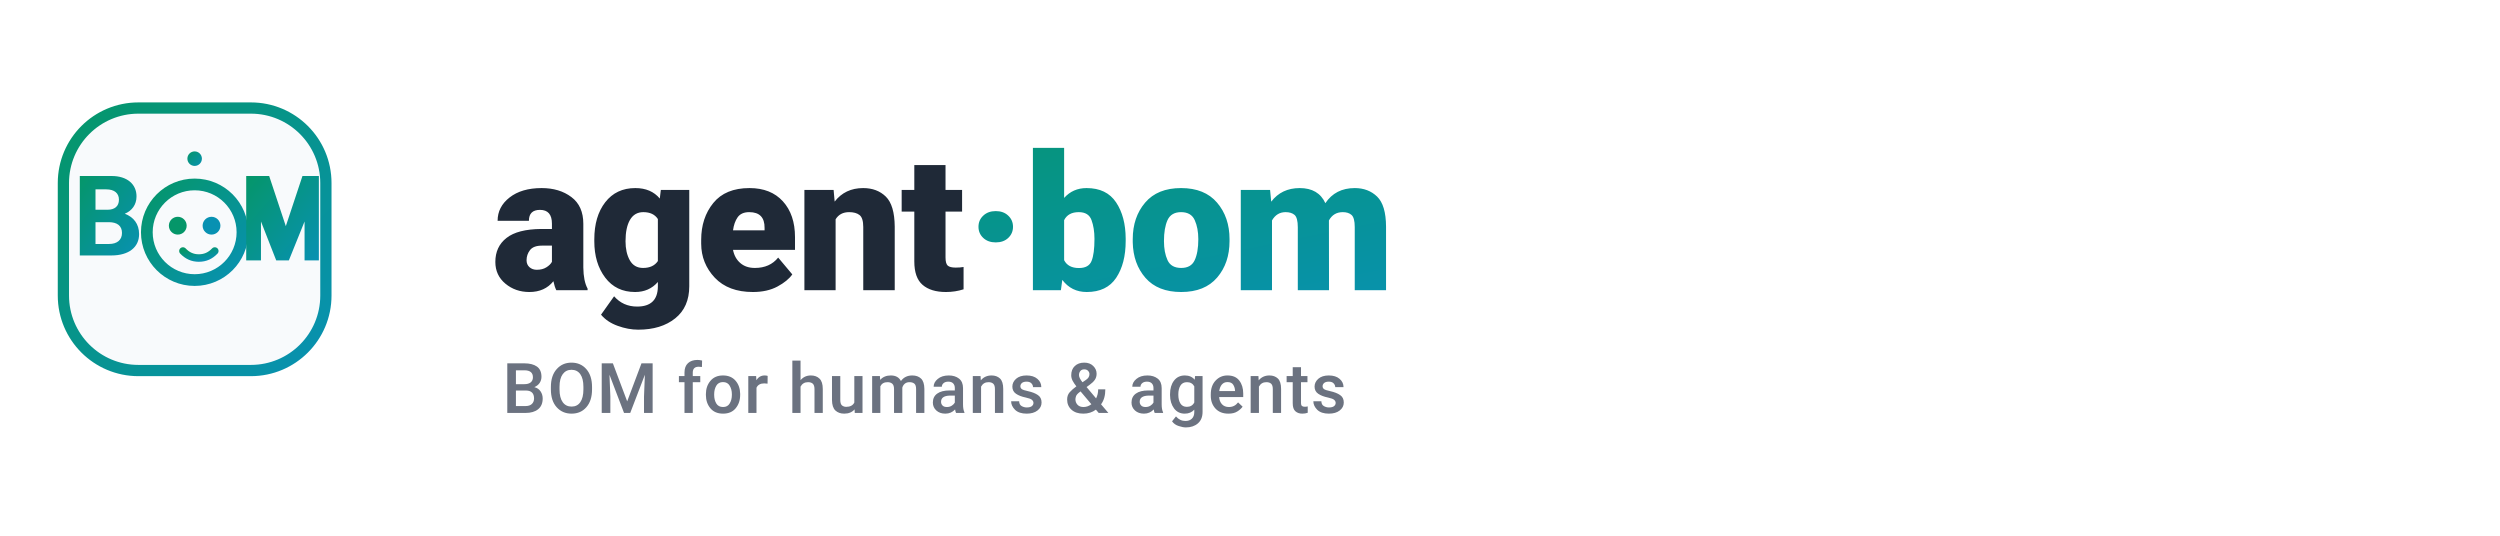
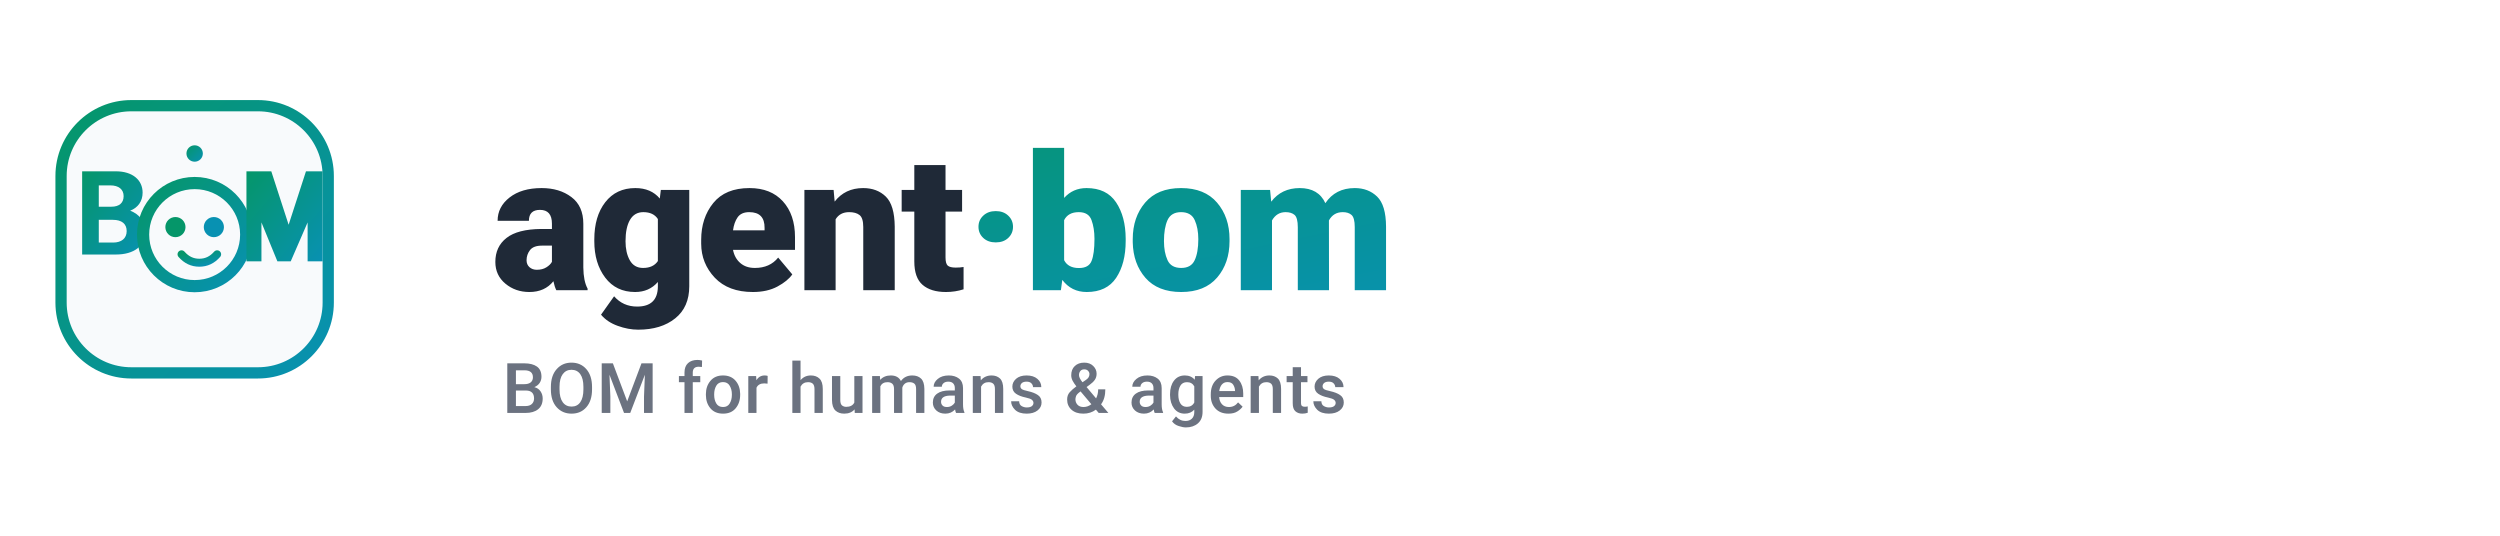
<svg xmlns="http://www.w3.org/2000/svg" viewBox="0 0 448 96" fill="none" role="img" aria-label="agent-bom — BOM for humans &amp; agents">
  <defs>
    <linearGradient id="abg" x1="0" y1="0" x2="1" y2="1">
      <stop offset="0%" stop-color="#059669" />
      <stop offset="100%" stop-color="#0891b2" />
    </linearGradient>
  </defs>
  <g transform="translate(8, 16) scale(0.84)">
-     <rect x="4" y="4" width="56" height="56" rx="16" fill="#f8fafc" stroke="url(#abg)" stroke-width="2.4" />
-     <path fill="url(#abg)" d="M7.5 18.5h6.8c3.3 0 5.3 1.75 5.3 4.35 0 1.75-.95 3.05-2.5 3.7 1.85.7 3.05 2.15 3.05 4.35 0 2.8-2.2 4.55-5.9 4.55H7.5V18.5zm3.35 2.85v4.35h2.55c1.55 0 2.45-.75 2.45-2.15s-1-2.2-2.7-2.2h-2.3zm0 7v4.65h2.9c1.7 0 2.75-.85 2.75-2.35s-1-2.3-2.8-2.3h-2.85z" />
-     <circle cx="32" cy="30.5" r="10.2" fill="none" stroke="url(#abg)" stroke-width="2.5" />
-     <circle cx="28.4" cy="29.1" r="1.9" fill="#059669" />
-     <circle cx="35.6" cy="29.1" r="1.9" fill="#0891b2" />
-     <path d="M29.5 34.5c.95 1 2.05 1.5 3.4 1.5s2.45-.5 3.4-1.5" fill="none" stroke="url(#abg)" stroke-width="1.6" stroke-linecap="round" />
-     <path d="M32 20.3V16.4" stroke="url(#abg)" stroke-width="2.2" stroke-linecap="round" />
-     <circle cx="32" cy="14.8" r="1.55" fill="url(#abg)" />
-     <path fill="url(#abg)" d="M44.5 18.5h3.4l3.55 10.7 3.55-10.7H58.5v18h-3.05V28.2L52.1 36.5h-2.7l-3.25-8.3V36.5H43V18.5h1.5z" />
+     <rect x="3.5" y="3.5" width="57" height="57" rx="15" fill="#f8fafc" stroke="url(#abg)" stroke-width="2.4" />
+     <path fill="url(#abg)" d="M8 17.5h7.2c3.55 0 5.7 1.85 5.7 4.55 0 1.85-1 3.2-2.65 3.85 1.95.75 3.2 2.25 3.2 4.55 0 2.95-2.35 4.8-6.25 4.8H8V17.5zm3.55 3v4.55h2.7c1.65 0 2.6-.8 2.6-2.25s-1.05-2.3-2.85-2.3h-2.45zm0 7.35v4.85h3.05c1.8 0 2.9-.9 2.9-2.45s-1.05-2.4-2.95-2.4H11.55z" />
+     <circle cx="32" cy="31" r="11" fill="none" stroke="url(#abg)" stroke-width="2.6" />
+     <circle cx="27.9" cy="29.4" r="2.15" fill="#059669" />
+     <circle cx="36.1" cy="29.4" r="2.15" fill="#0891b2" />
+     <path d="M29.2 35.2c1.05 1.2 2.3 1.8 3.8 1.8s2.75-.6 3.8-1.8" fill="none" stroke="url(#abg)" stroke-width="1.7" stroke-linecap="round" />
+     <path d="M32 20V15.4" stroke="url(#abg)" stroke-width="2.3" stroke-linecap="round" />
+     <circle cx="32" cy="13.7" r="1.75" fill="url(#abg)" />
+     <path fill="url(#abg)" d="M44.8 17.5h3.55l3.7 11.4 3.7-11.4H59.3v19.2h-3.2V28.4L52.5 36.7h-2.85l-3.4-8.3v8.3h-3.2V17.5h1.75z" />
  </g>
  <text x="88" y="52" font-family="system-ui, -apple-system, 'Segoe UI', Roboto, sans-serif" font-size="34" font-weight="800" letter-spacing="-0.5" fill="#1f2937">agent<tspan fill="url(#abg)">·bom</tspan>
  </text>
  <text x="90" y="74" font-family="system-ui, -apple-system, 'Segoe UI', Roboto, sans-serif" font-size="12.5" font-weight="500" letter-spacing="0.2" fill="#6b7280">BOM for humans &amp; agents</text>
</svg>
